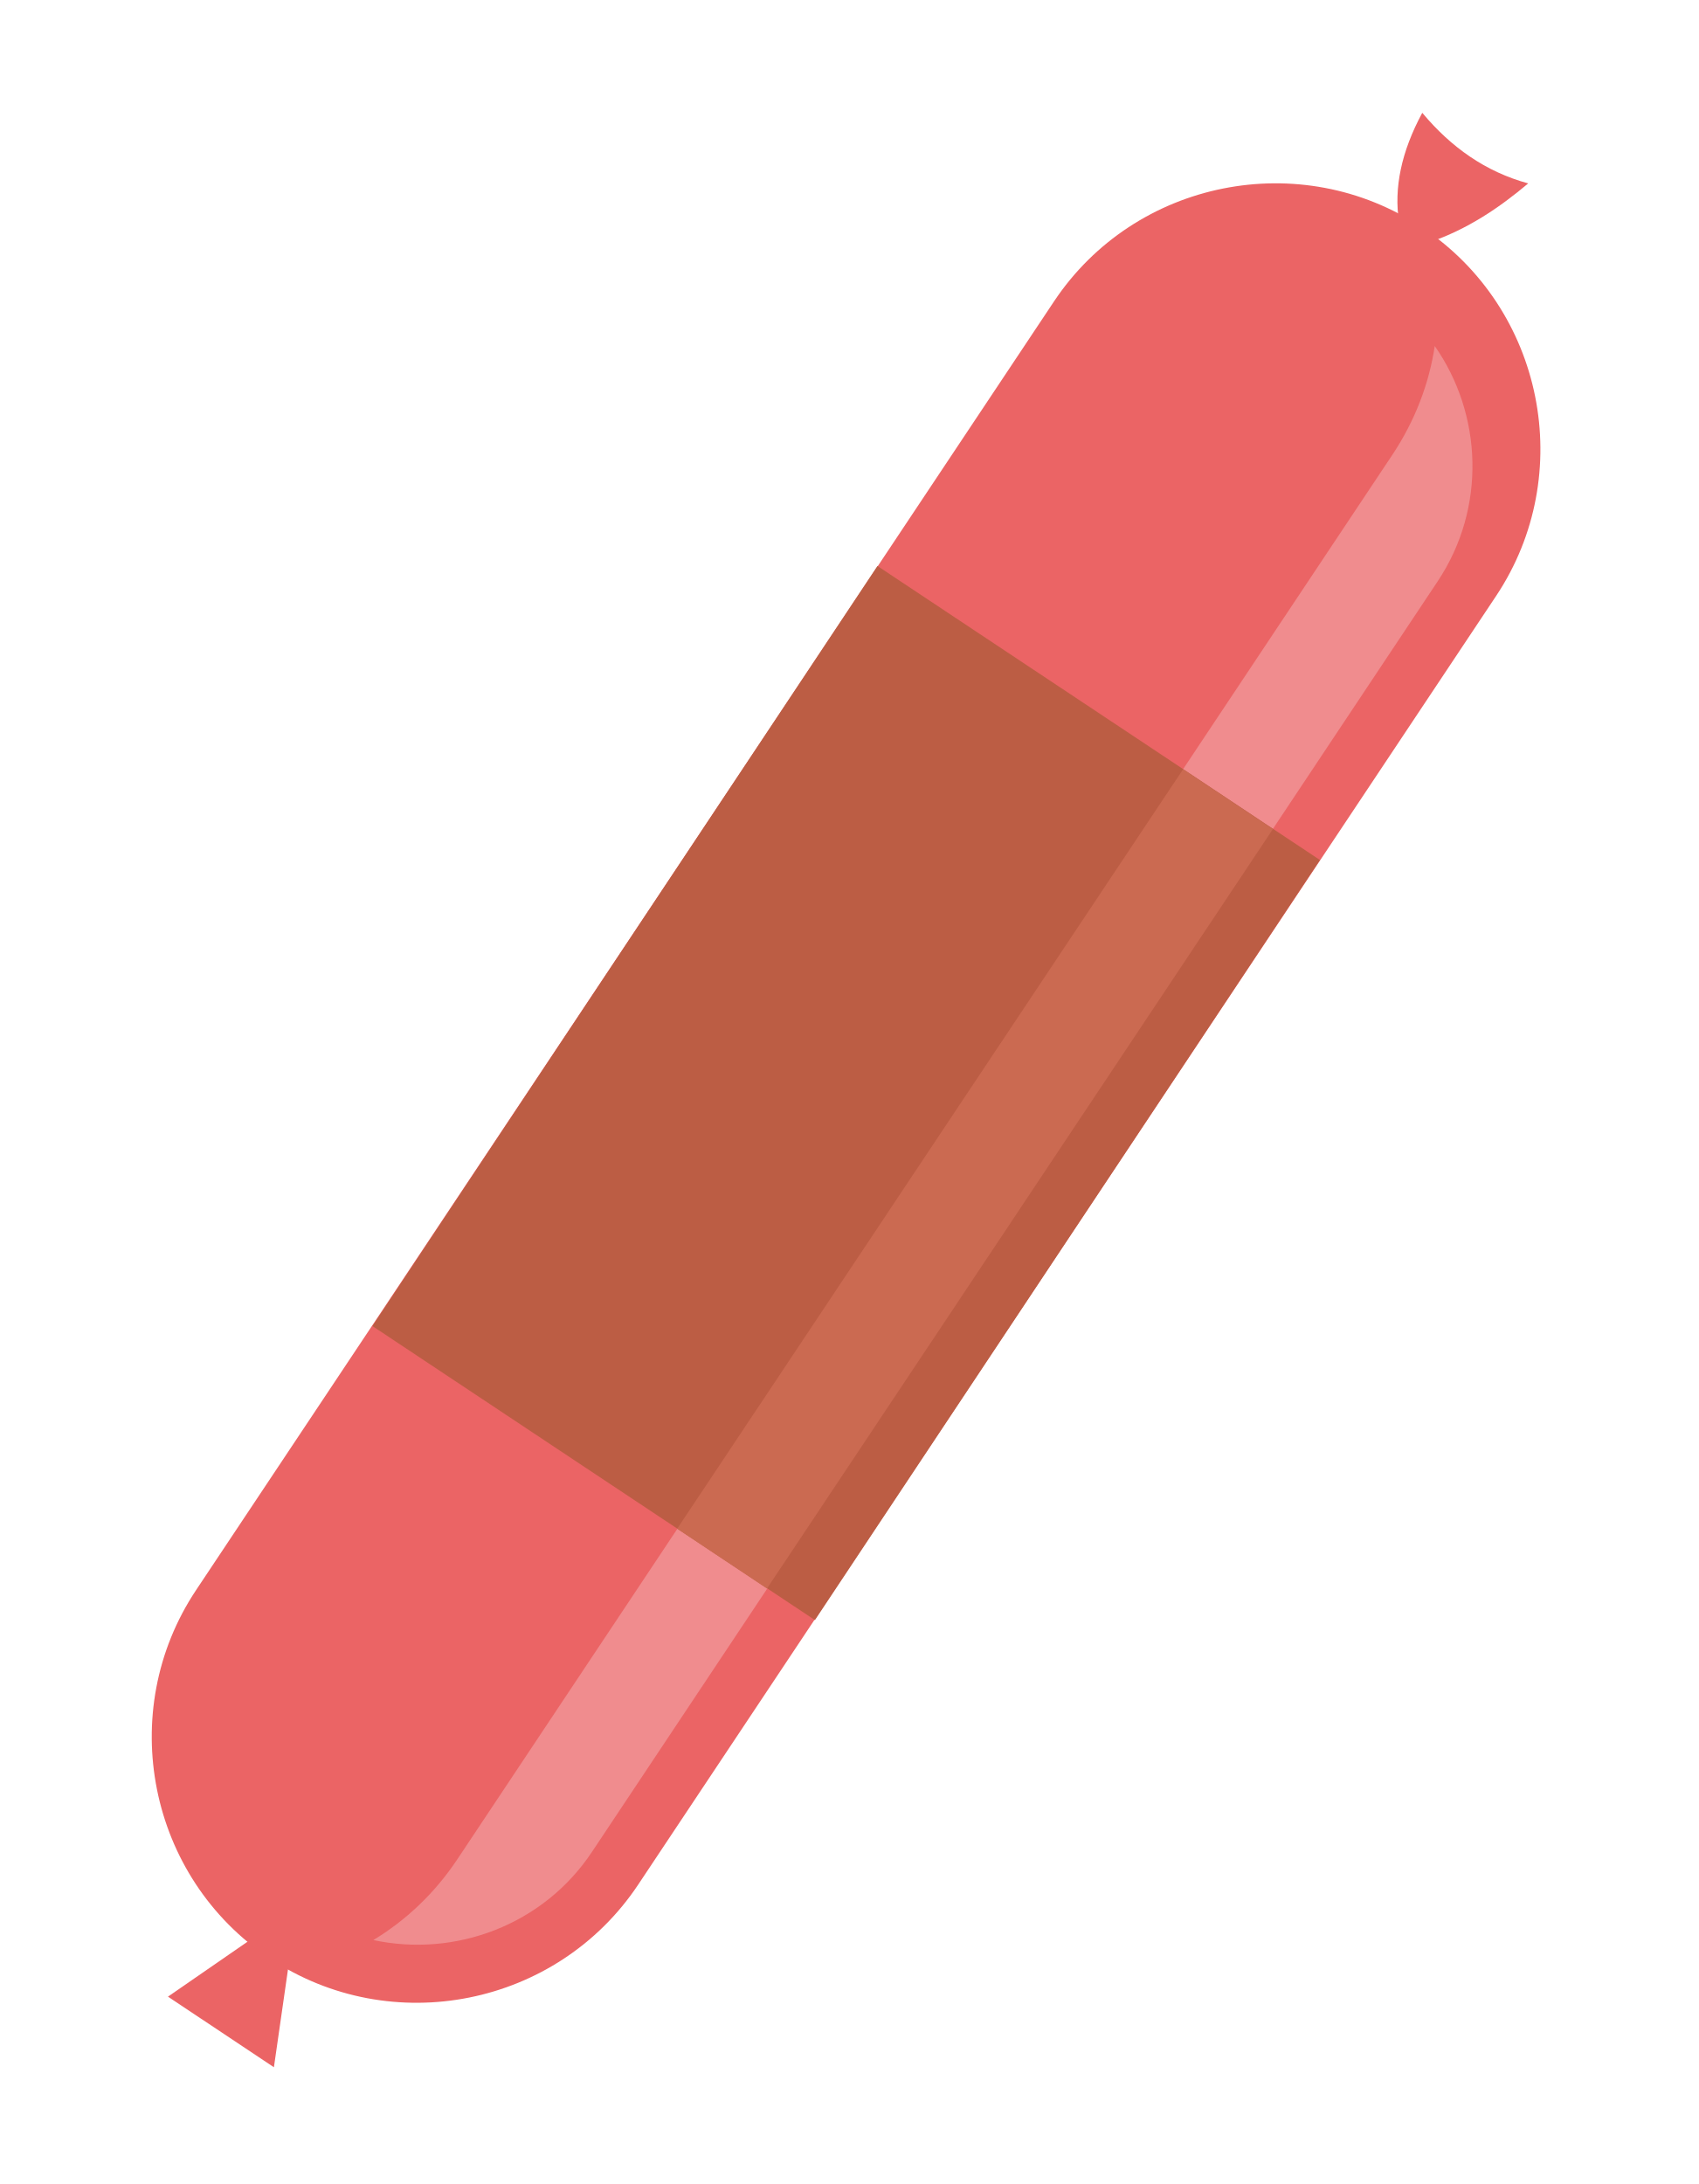
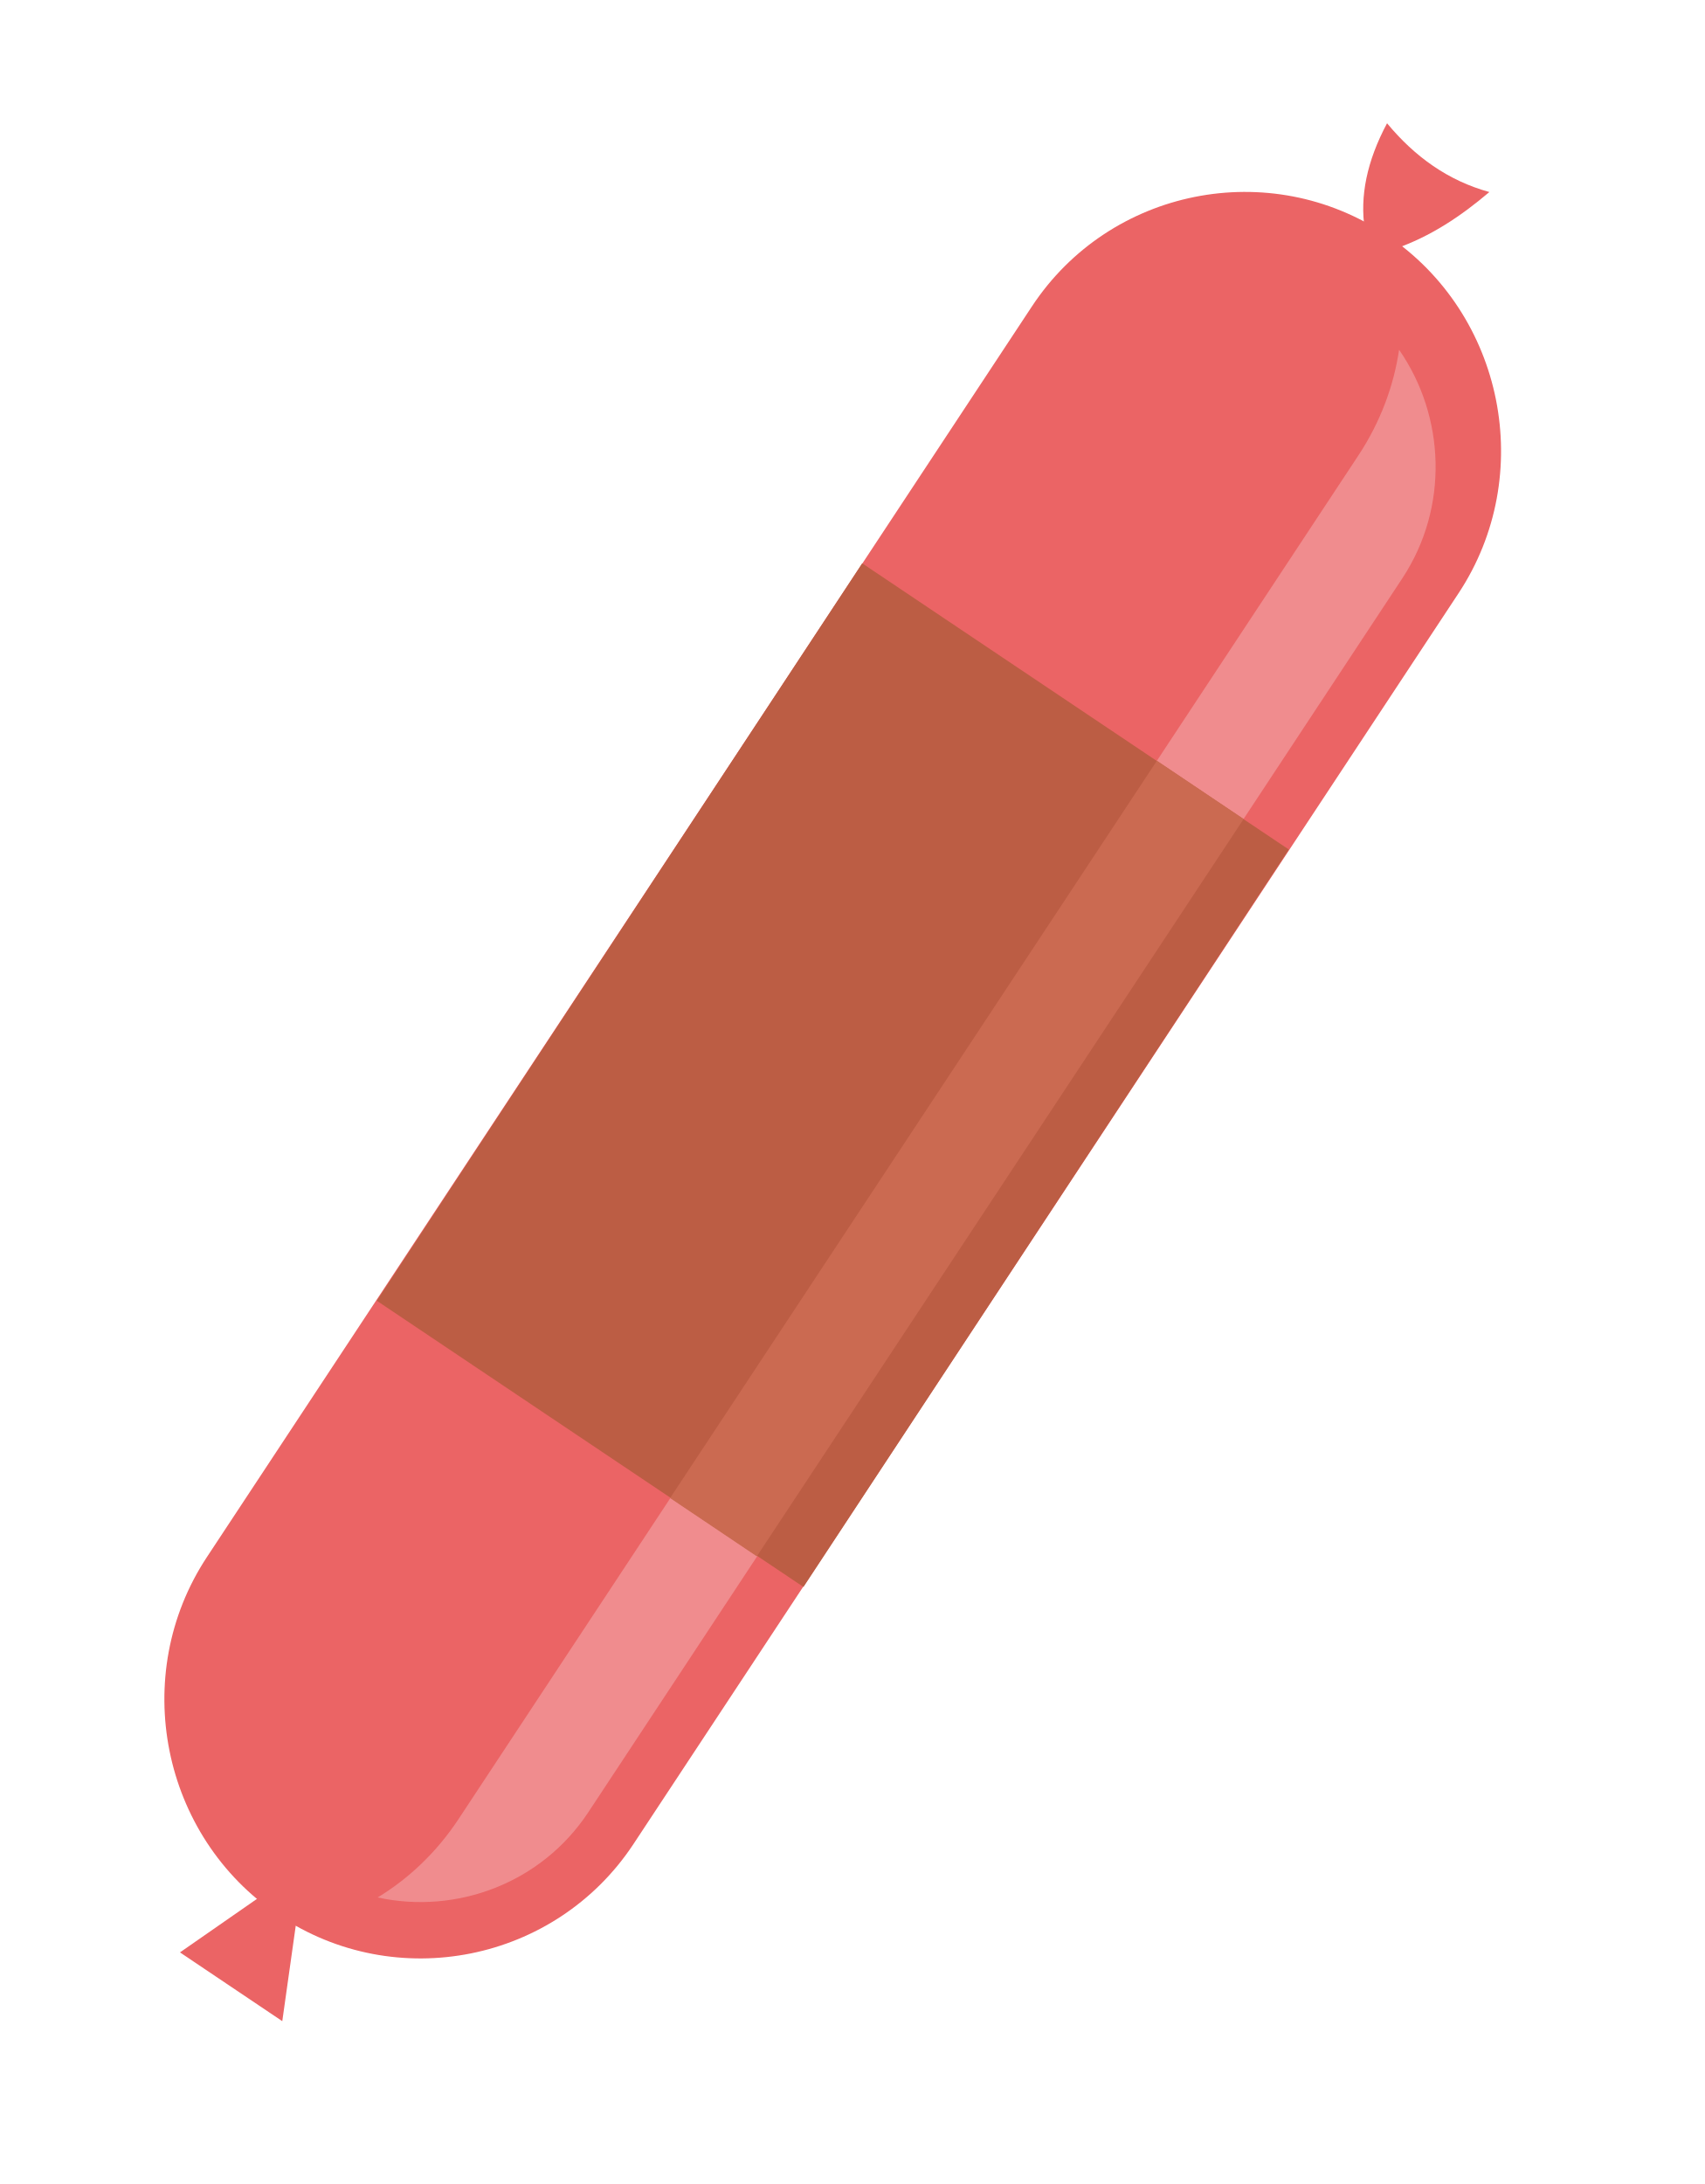
- <svg xmlns="http://www.w3.org/2000/svg" width="105" height="135" viewBox="0 0 105 135" fill="none">
-   <path fill-rule="evenodd" clip-rule="evenodd" d="M92.487 36.839L39.45 116.498C34.445 124.014 24.197 126.066 16.681 121.06C9.166 116.054 7.114 105.807 12.12 98.291L65.157 18.632C70.162 11.116 80.41 9.065 87.926 14.07C95.441 19.076 97.493 29.324 92.487 36.839Z" fill="#EB6465" />
-   <path fill-rule="evenodd" clip-rule="evenodd" d="M88.368 14.977C90.716 14.171 92.672 12.854 94.472 11.337C91.839 10.62 89.701 9.103 87.923 6.973C86.621 9.385 86.163 11.627 86.486 13.726C87.119 14.146 87.743 14.562 88.368 14.977ZM17.945 120.747L16.933 127.783L10.383 123.419L16.063 119.497L17.945 120.747Z" fill="#EB6465" />
-   <path fill-rule="evenodd" clip-rule="evenodd" d="M88.872 35.938L36.596 114.47C33.58 119.009 28.125 121.004 23.081 119.921C25.068 118.72 26.865 117.045 28.271 114.929L86.086 28.096C87.492 25.98 88.354 23.672 88.694 21.388C91.643 25.605 91.896 31.404 88.872 35.938Z" fill="#F08C8E" />
-   <path d="M81.596 53.159L54.243 34.985L23.025 81.969L50.378 100.143L81.596 53.159Z" fill="#BC5D44" />
-   <path d="M73.138 47.55L41.863 94.495L47.413 98.194L78.689 51.248L73.138 47.55Z" fill="#CB6A51" />
+ <svg xmlns="http://www.w3.org/2000/svg" width="32" height="41" viewBox="0 0 32 41" fill="none">
+   <path fill-rule="evenodd" clip-rule="evenodd" d="M27.386 11.136L11.894 34.618C10.432 36.833 7.433 37.434 5.23 35.953C3.027 34.473 2.422 31.448 3.884 29.232L19.376 5.751C20.838 3.535 23.838 2.935 26.04 4.415C28.243 5.896 28.848 8.921 27.386 11.136Z" fill="#EB6465" />
+   <path fill-rule="evenodd" clip-rule="evenodd" d="M26.177 4.677C26.865 4.441 27.437 4.052 27.964 3.605C27.192 3.393 26.565 2.944 26.043 2.314C25.663 3.026 25.53 3.687 25.625 4.307C25.811 4.432 25.994 4.554 26.177 4.677ZM5.593 35.867L5.3 37.943L3.379 36.652L5.041 35.497L5.593 35.867Z" fill="#EB6465" />
+   <path fill-rule="evenodd" clip-rule="evenodd" d="M26.327 10.861L11.048 34.018C10.167 35.356 8.569 35.943 7.091 35.621C7.673 35.267 8.198 34.773 8.609 34.15L25.508 8.545C25.919 7.921 26.17 7.24 26.269 6.566C27.134 7.812 27.211 9.524 26.327 10.861Z" fill="#F08C8E" />
+   <path d="M24.199 15.948L16.188 10.575L7.075 24.419L15.086 29.792L24.199 15.948Z" fill="#BC5D44" />
+   <path d="M21.722 14.281L12.582 28.123L14.21 29.217L23.35 15.375L21.722 14.281Z" fill="#CB6A51" />
</svg>
